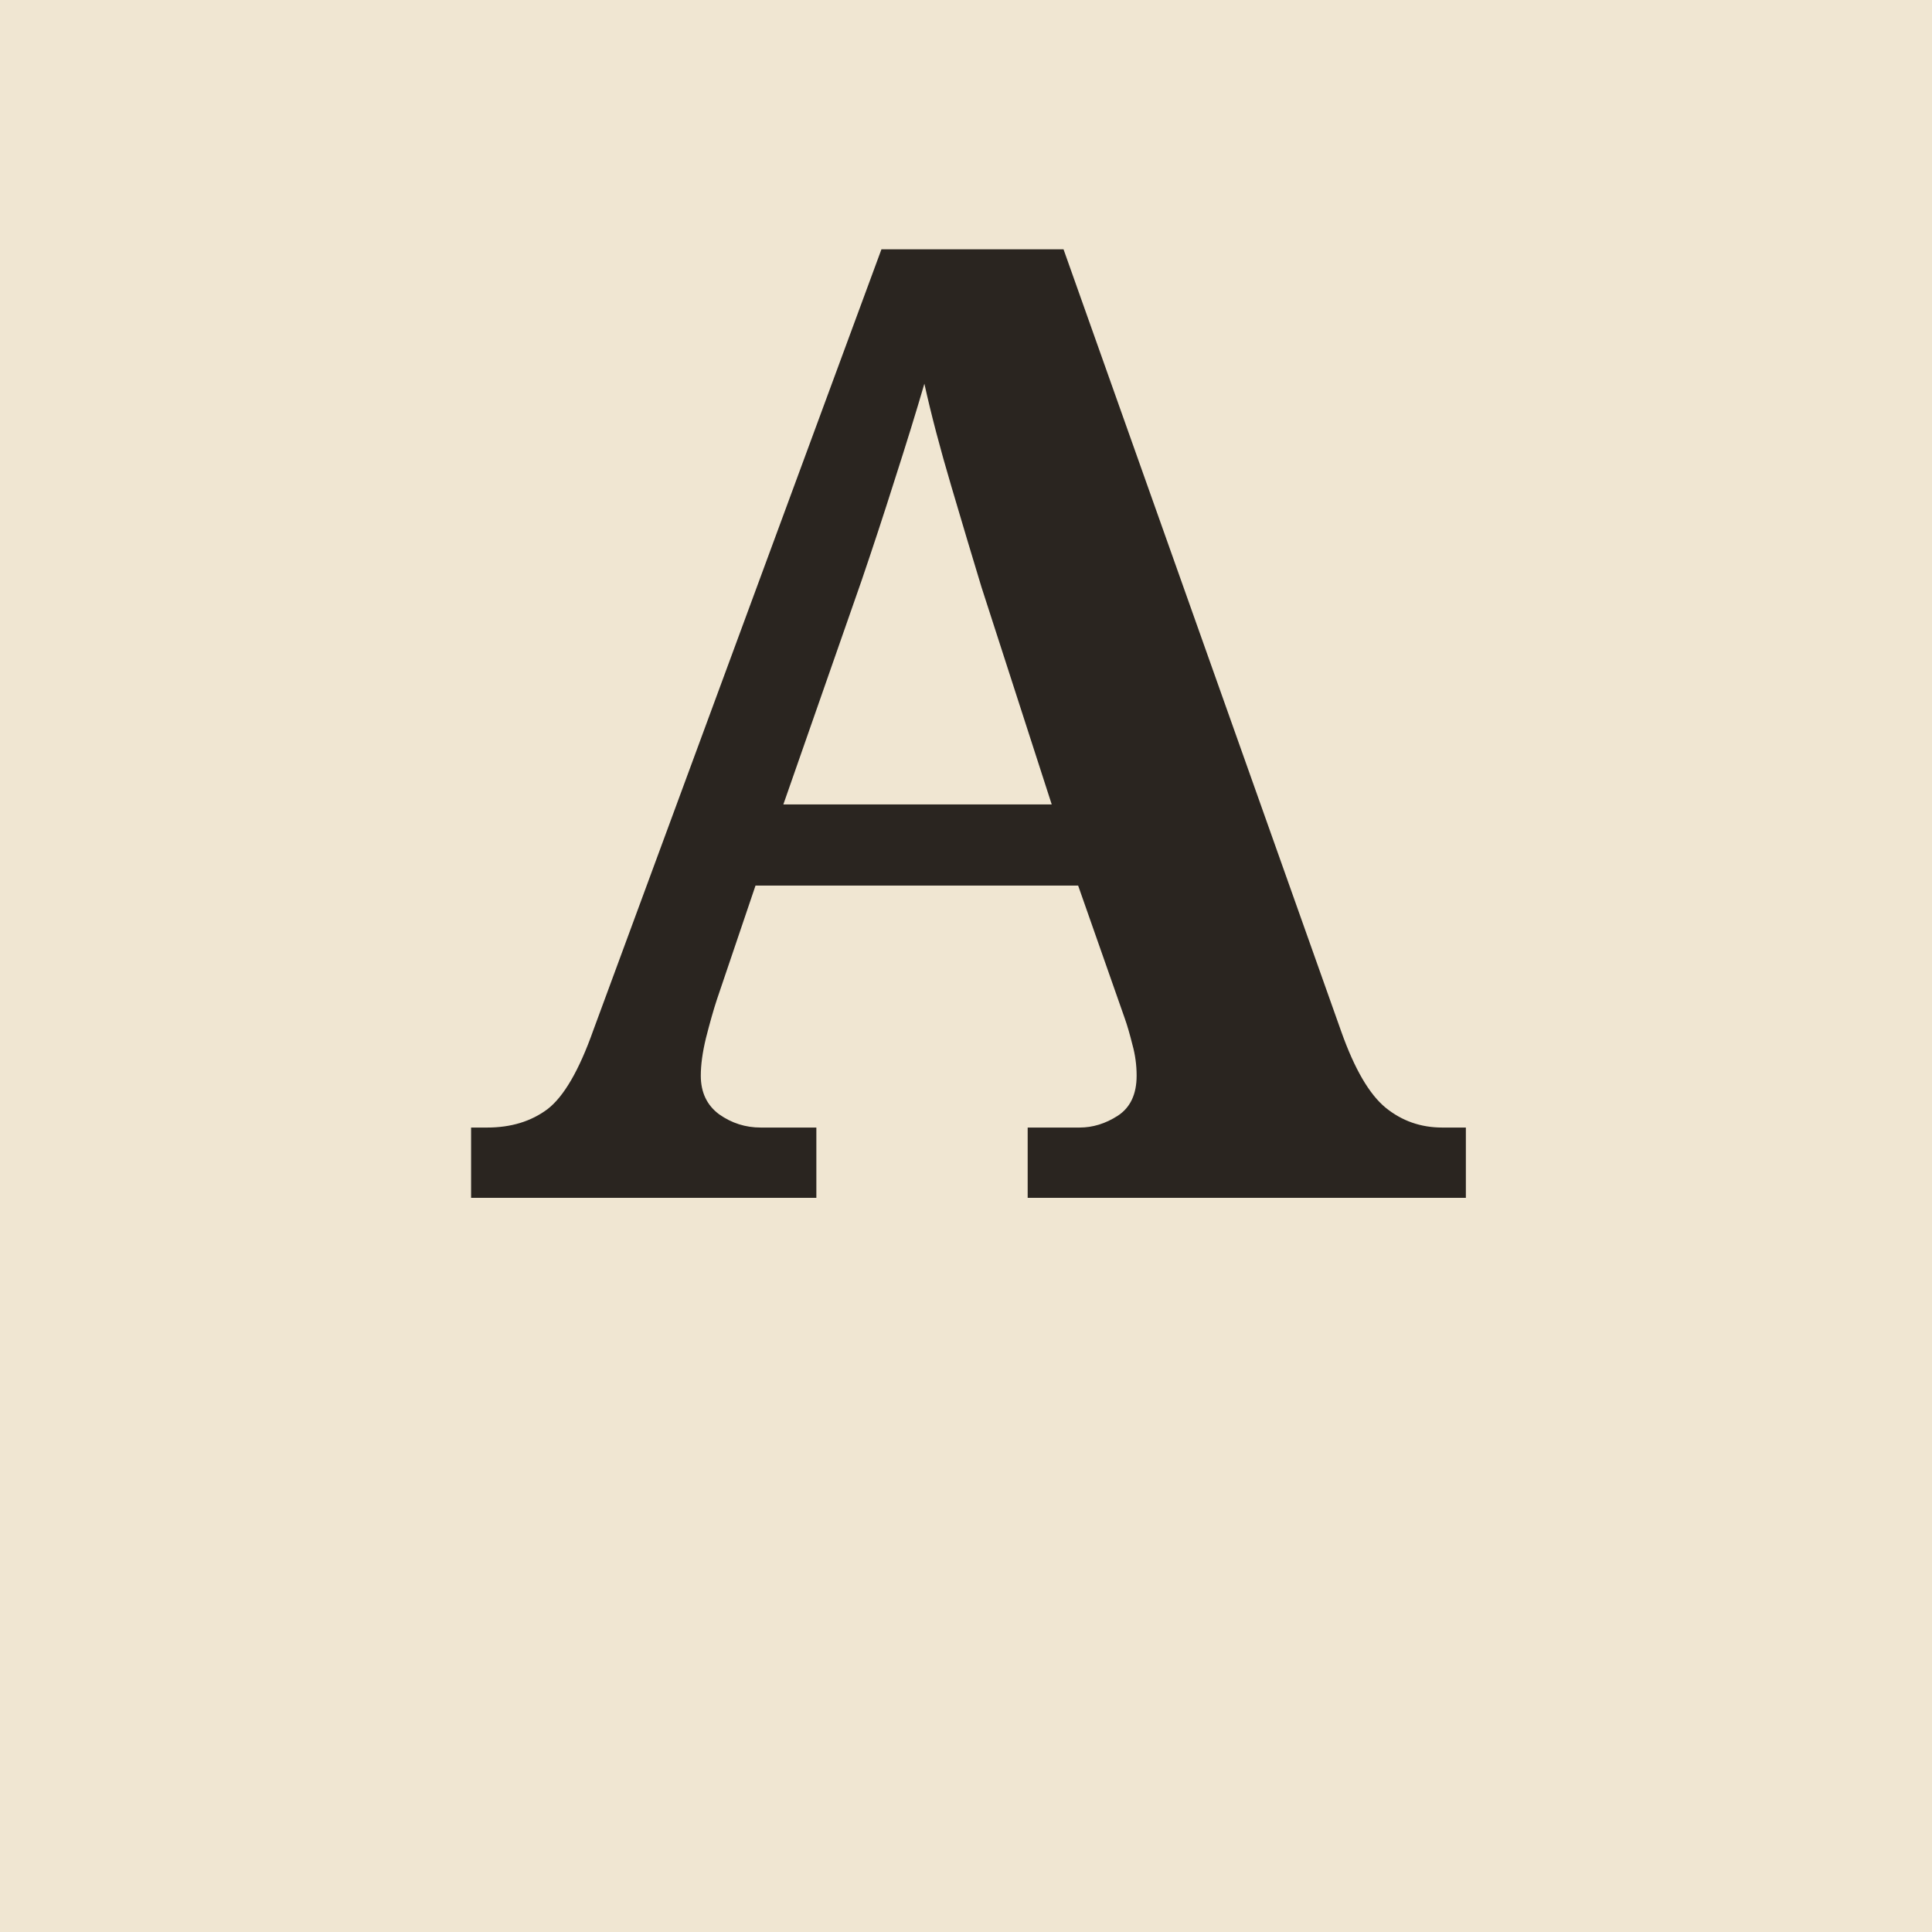
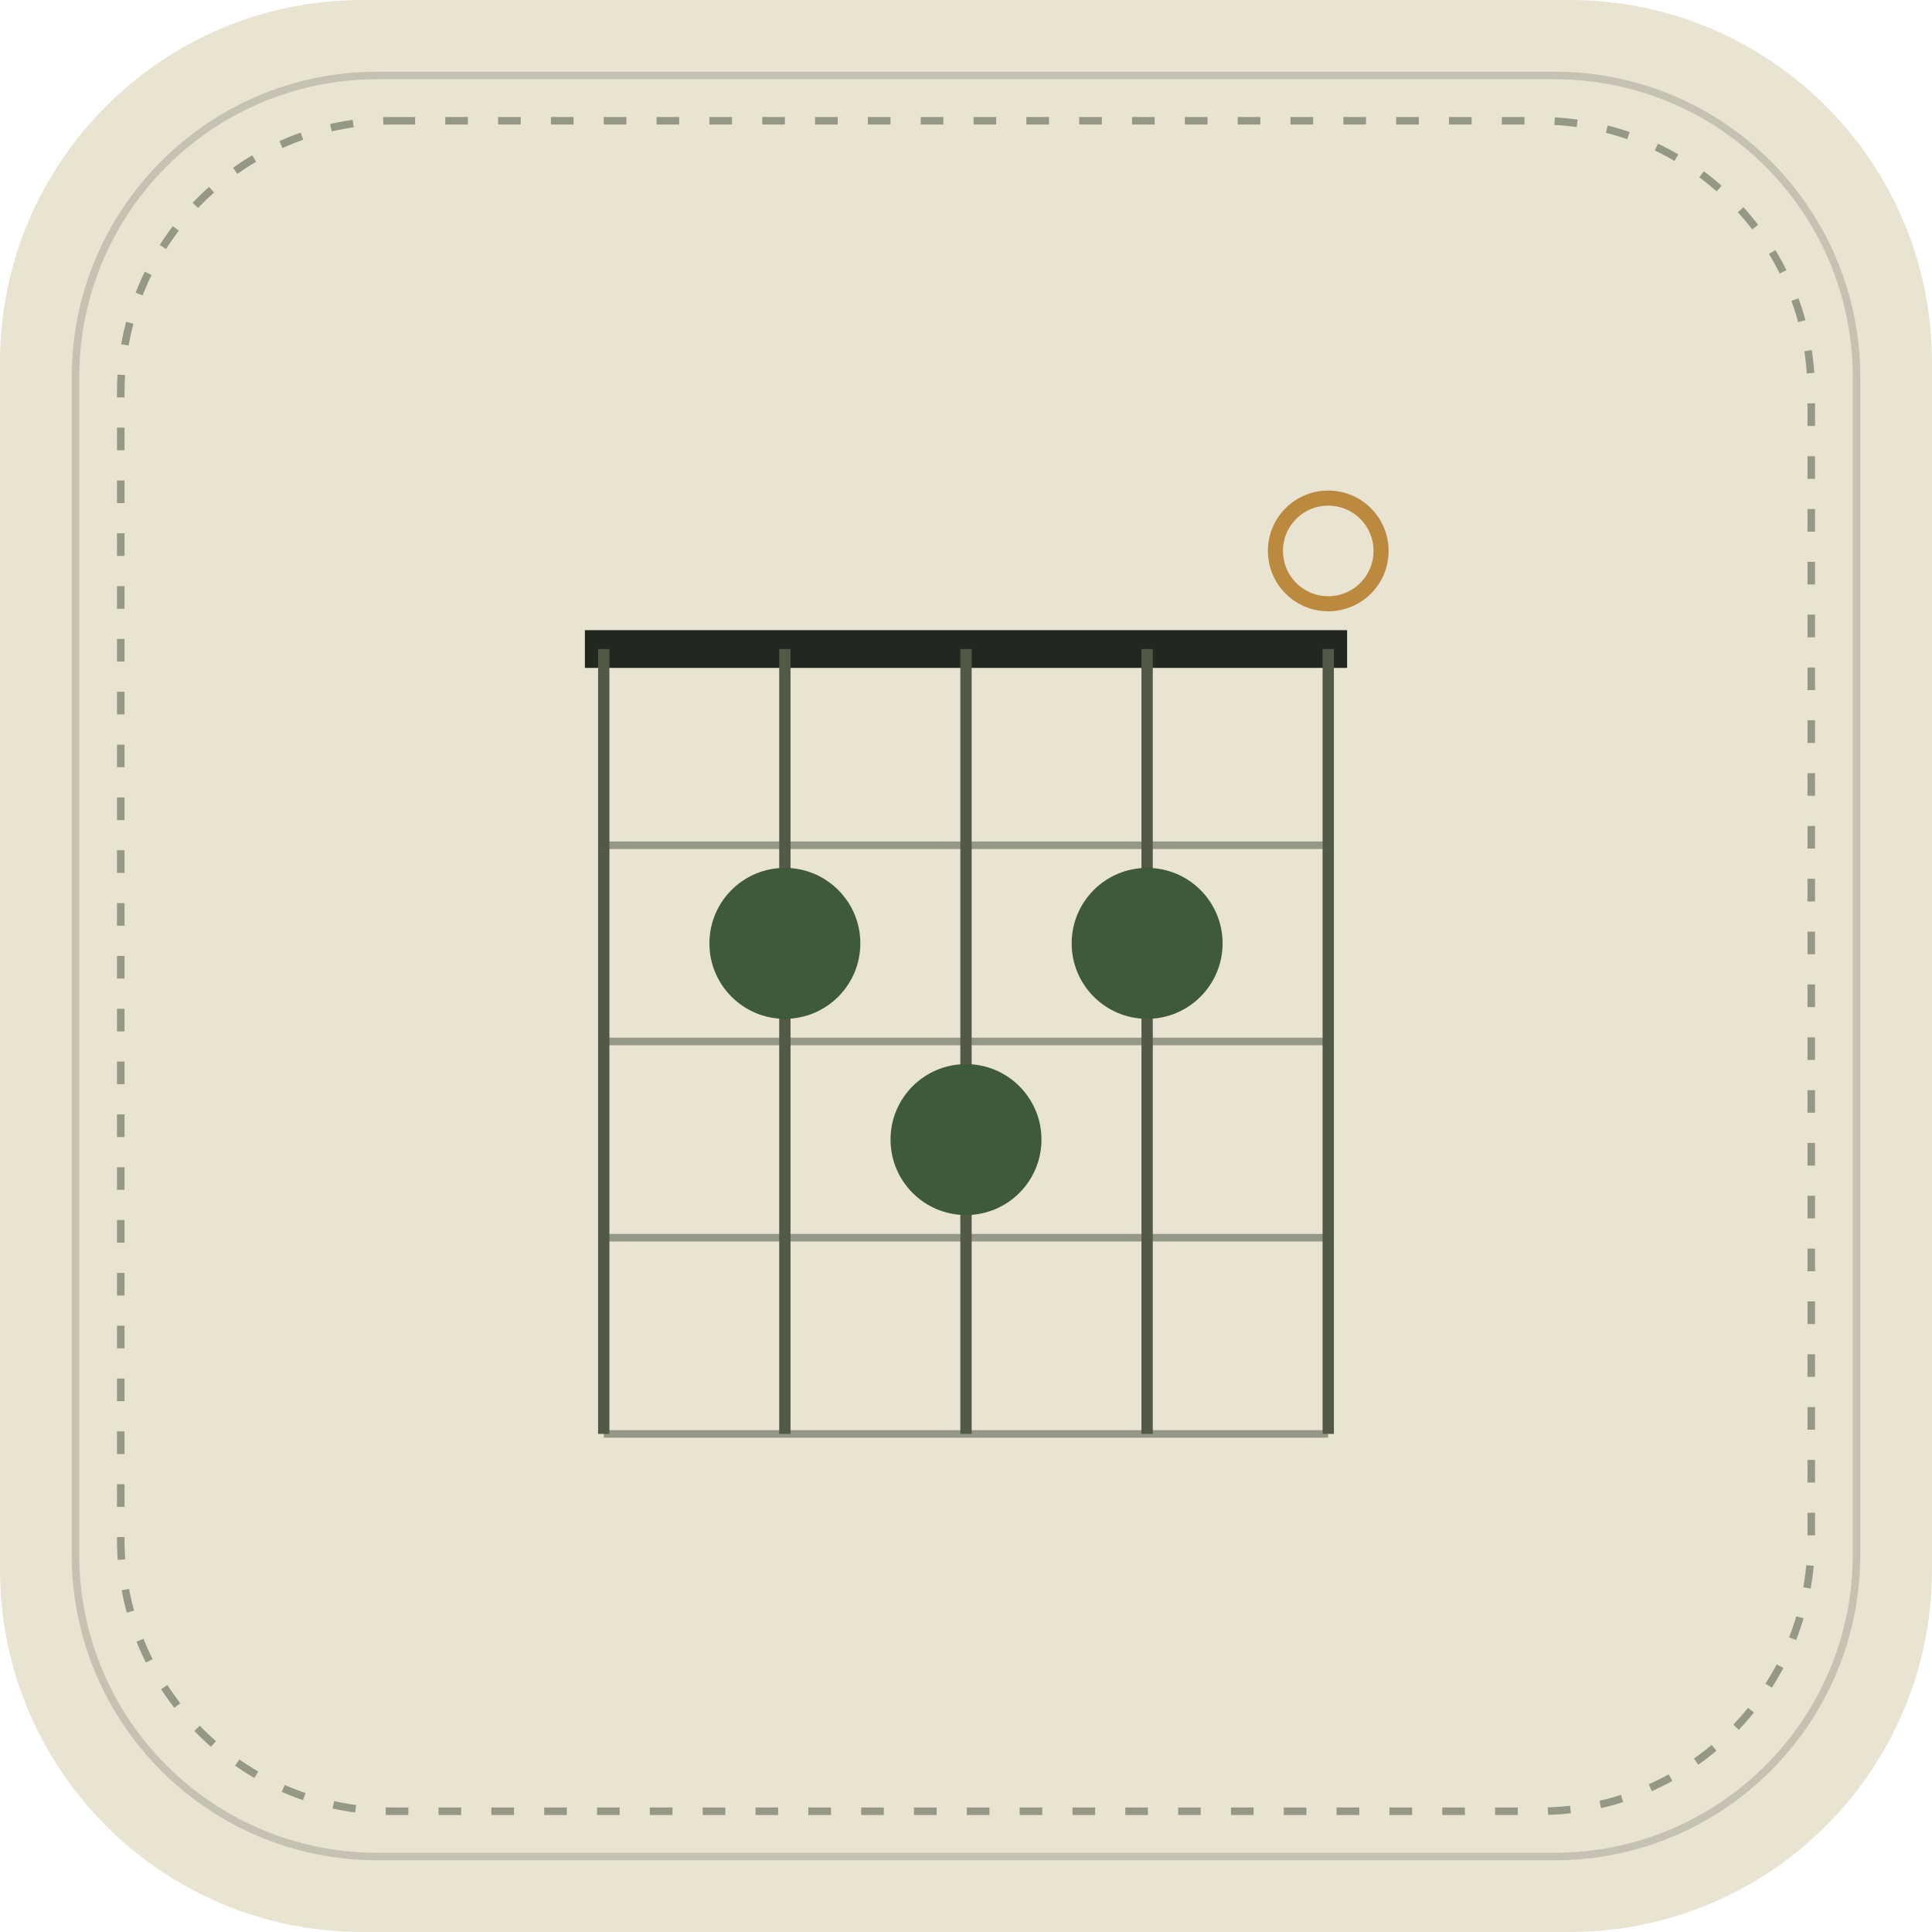
- <svg xmlns="http://www.w3.org/2000/svg" viewBox="0 0 64 64">
-   <rect width="64" height="64" fill="#f0e6d2" />
-   <text x="50%" y="62%" text-anchor="middle" font-family="Georgia, serif" font-size="44" font-weight="800" fill="#2a2520">A</text>
+ <svg xmlns="http://www.w3.org/2000/svg" viewBox="0 0 512 512" role="img" aria-label="Guitar Trainer">
+   <rect width="512" height="512" rx="96" fill="#e9e4d2" />
+   <rect x="20" y="20" width="472" height="472" rx="80" fill="none" stroke="#222820" stroke-opacity="0.18" stroke-width="2" />
+   <rect x="32" y="32" width="448" height="448" rx="72" fill="none" stroke="#525a47" stroke-opacity="0.55" stroke-width="2" stroke-dasharray="6 8" />
+   <g transform="translate(160 132)">
+     <line x1="0" y1="40" x2="192" y2="40" stroke="#222820" stroke-width="10" stroke-linecap="square" />
+     <g stroke="#525a47" stroke-width="3">
+       <line x1="0" y1="40" x2="0" y2="248" />
+       <line x1="48" y1="40" x2="48" y2="248" />
+       <line x1="96" y1="40" x2="96" y2="248" />
+       <line x1="144" y1="40" x2="144" y2="248" />
+       <line x1="192" y1="40" x2="192" y2="248" />
+     </g>
+     <g stroke="#525a47" stroke-opacity="0.55" stroke-width="2">
+       <line x1="0" y1="92" x2="192" y2="92" />
+       <line x1="0" y1="144" x2="192" y2="144" />
+       <line x1="0" y1="196" x2="192" y2="196" />
+       <line x1="0" y1="248" x2="192" y2="248" />
+     </g>
+     <circle cx="48" cy="118" r="20" fill="#3f5a3a" />
+     <circle cx="144" cy="118" r="20" fill="#3f5a3a" />
+     <circle cx="96" cy="170" r="20" fill="#3f5a3a" />
+     <circle cx="192" cy="14" r="14" fill="none" stroke="#bb8a3e" stroke-width="4" />
+   </g>
</svg>
